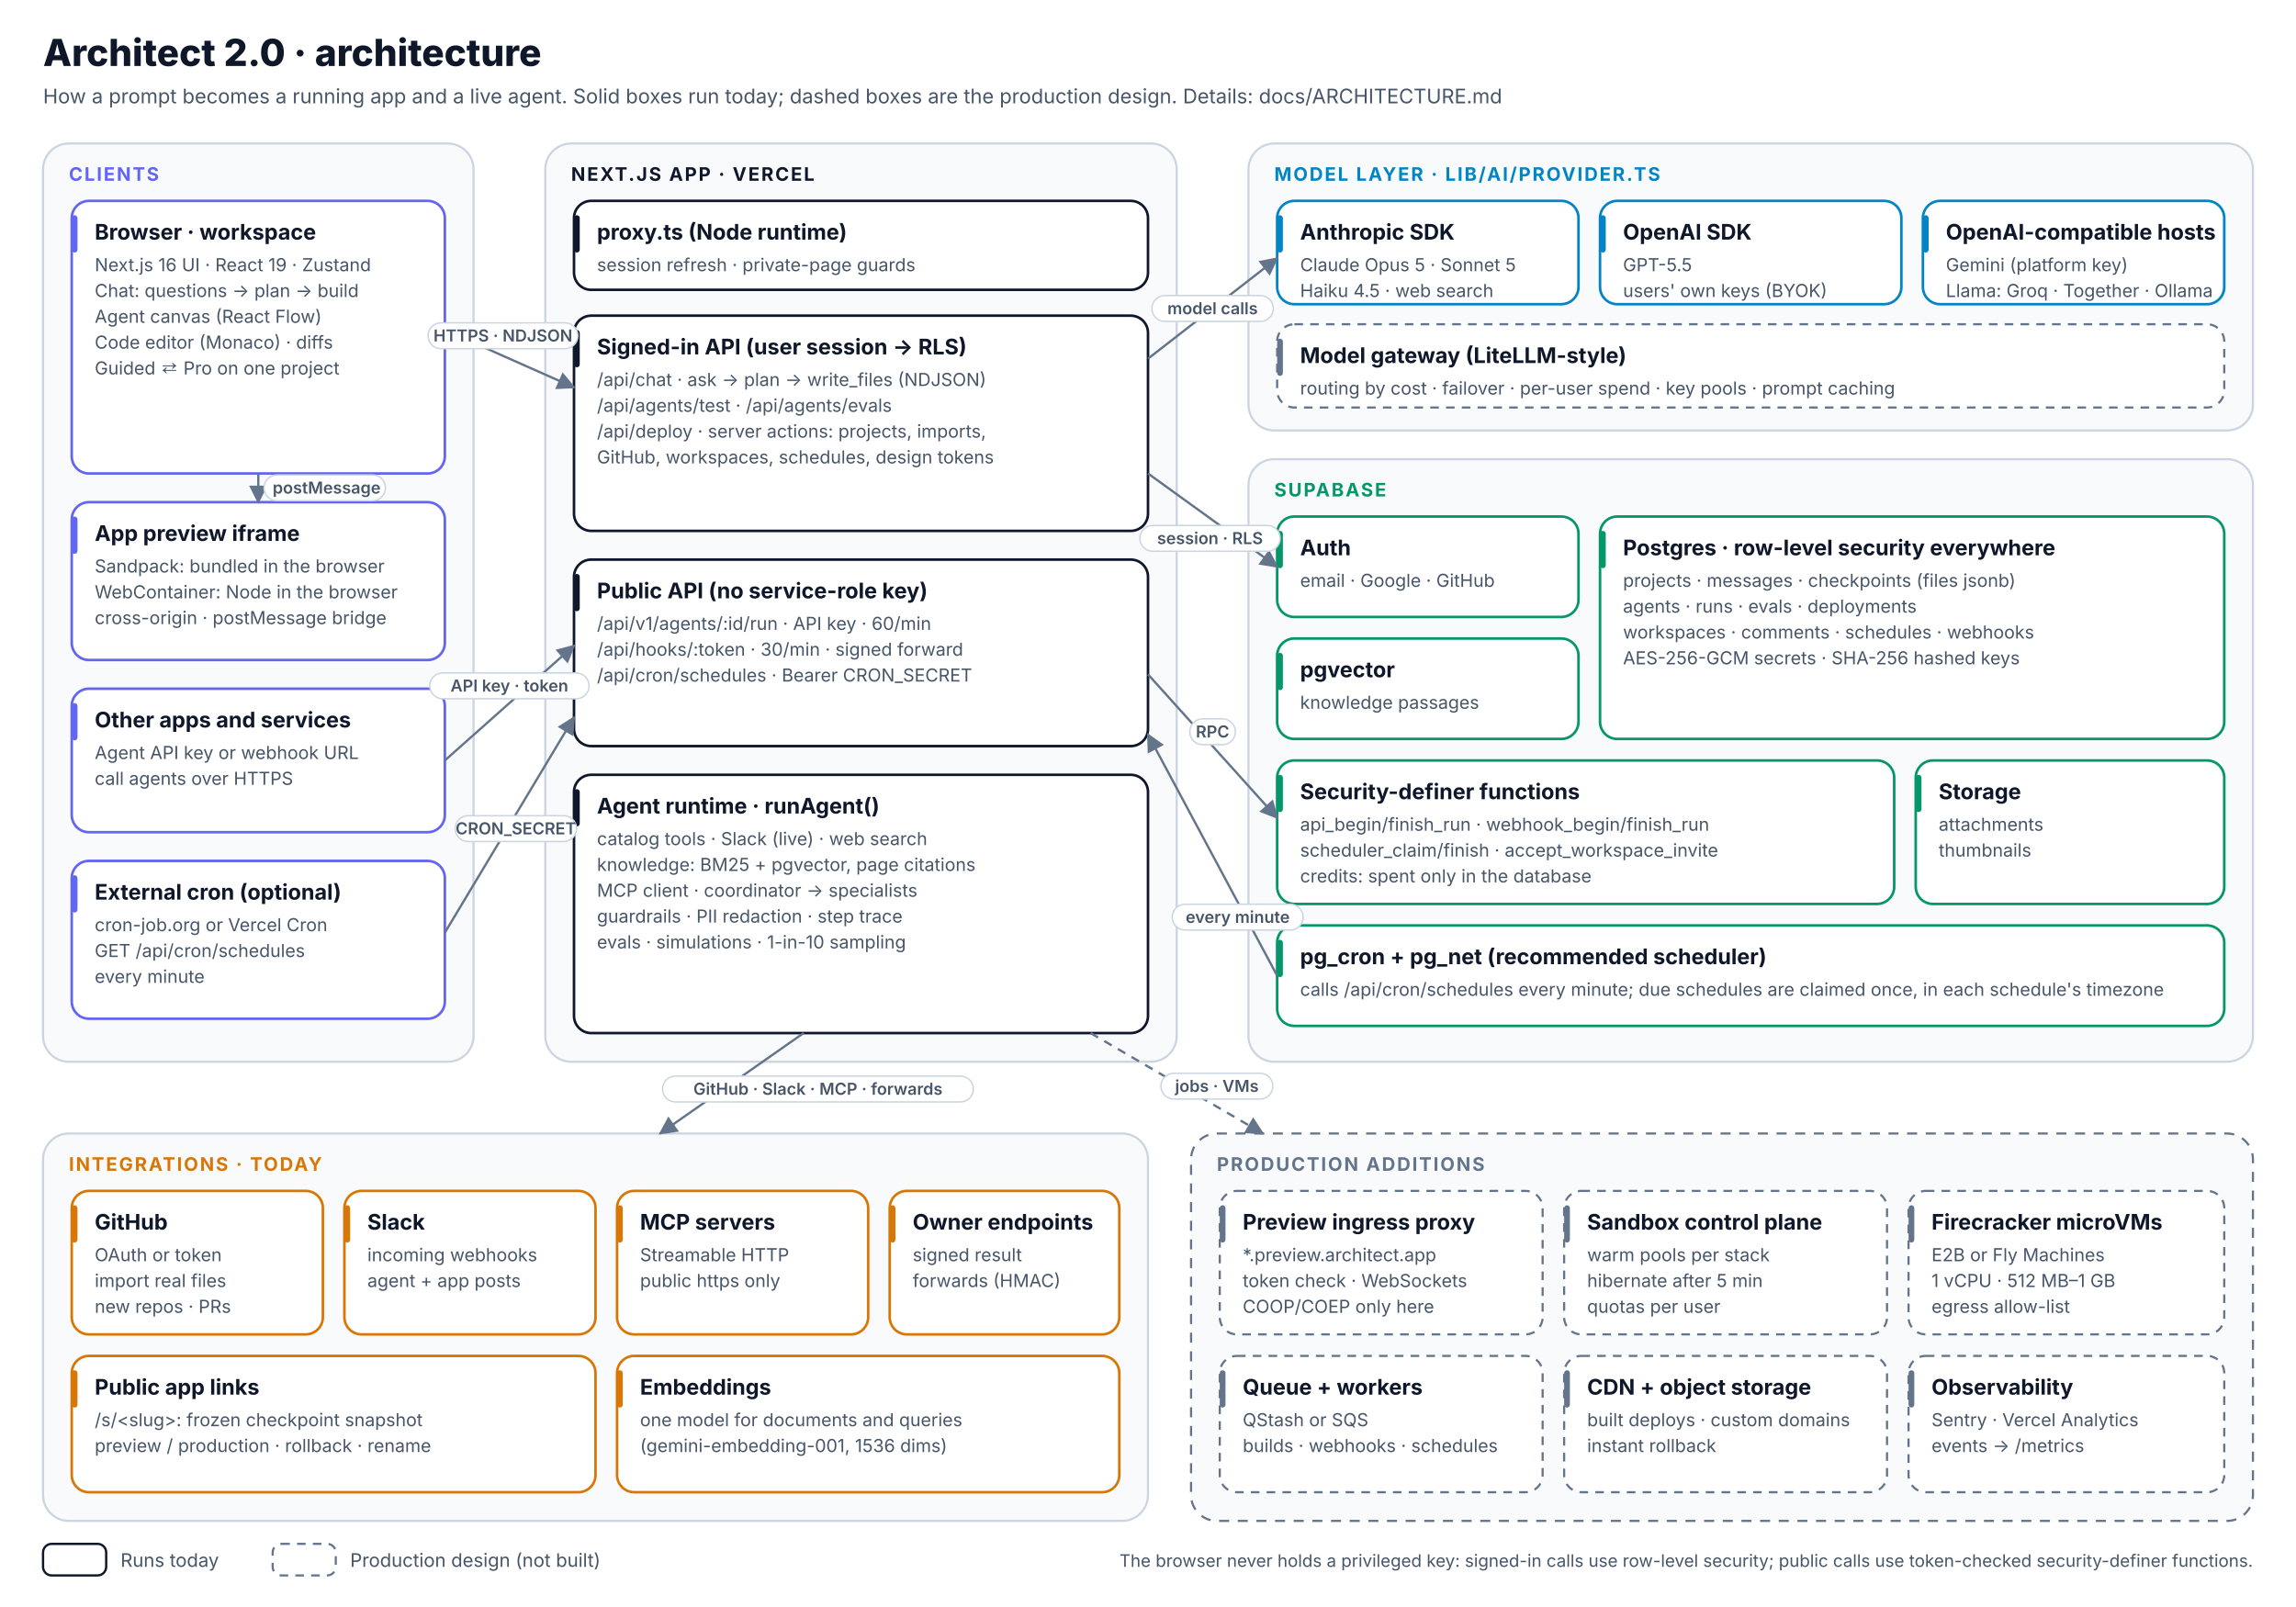
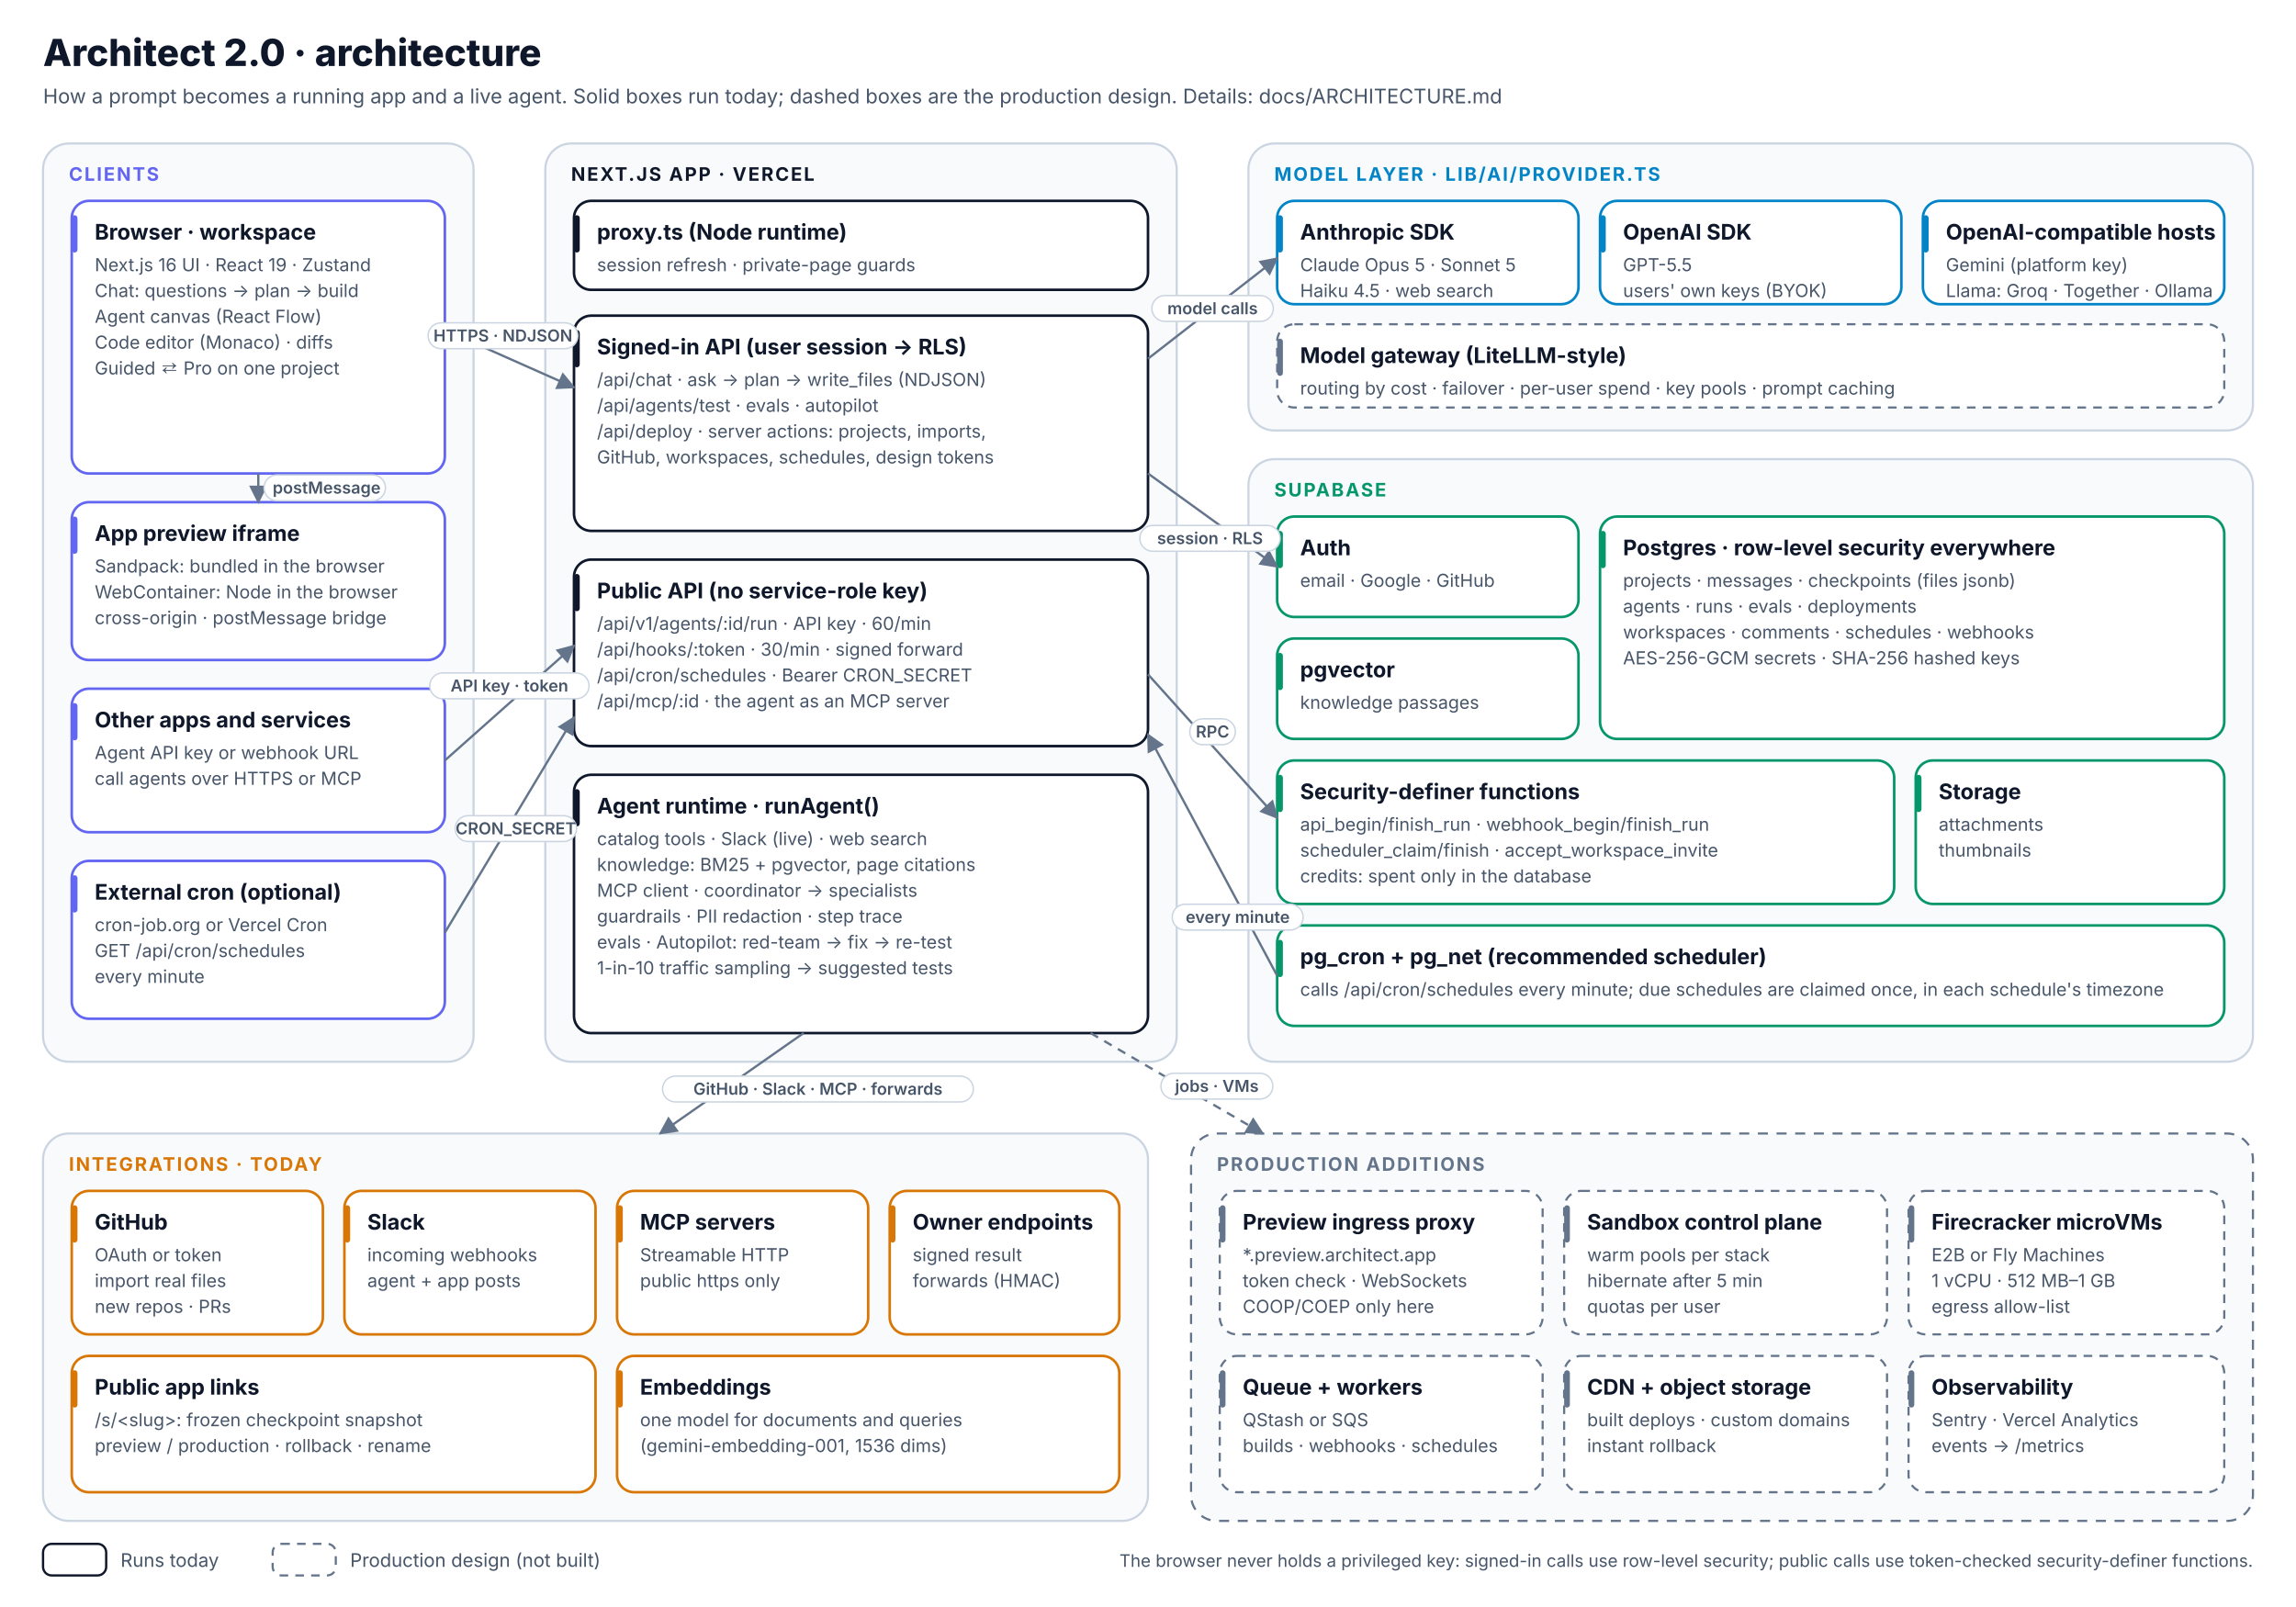
<svg xmlns="http://www.w3.org/2000/svg" viewBox="0 0 1600 1120" width="1600" height="1120" font-family="Inter, 'Segoe UI', Helvetica, Arial, sans-serif">
  <defs>
    <marker id="arrow" viewBox="0 0 10 10" refX="9" refY="5" markerWidth="8" markerHeight="8" orient="auto-start-reverse">
      <path d="M0,0 L10,5 L0,10 z" fill="#64748b" />
    </marker>
  </defs>
  <rect width="1600" height="1120" fill="#ffffff" />
  <text x="30" y="46" font-size="26" font-weight="800" fill="#0f172a">Architect 2.0 · architecture</text>
  <text x="30" y="72" font-size="14" fill="#475569">How a prompt becomes a running app and a live agent. Solid boxes run today; dashed boxes are the production design. Details: docs/ARCHITECTURE.md</text>
  <rect x="30" y="100" width="300" height="640" rx="18" fill="#f8fafc" stroke="#cbd5e1" stroke-width="1.5" />
  <text x="48" y="126" font-size="13" font-weight="700" letter-spacing="1.2" fill="#6366f1">CLIENTS</text>
  <rect x="50" y="140" width="260" height="190" rx="12" fill="#ffffff" stroke="#6366f1" stroke-width="1.8" />
  <rect x="50" y="150" width="4" height="26" rx="2" fill="#6366f1" />
  <text x="66" y="167" font-size="15" font-weight="700" fill="#0f172a">Browser · workspace</text>
  <text x="66" y="189" font-size="12.5" fill="#475569">Next.js 16 UI · React 19 · Zustand</text>
  <text x="66" y="207" font-size="12.5" fill="#475569">Chat: questions → plan → build</text>
  <text x="66" y="225" font-size="12.5" fill="#475569">Agent canvas (React Flow)</text>
  <text x="66" y="243" font-size="12.5" fill="#475569">Code editor (Monaco) · diffs</text>
  <text x="66" y="261" font-size="12.5" fill="#475569">Guided ⇄ Pro on one project</text>
  <rect x="50" y="350" width="260" height="110" rx="12" fill="#ffffff" stroke="#6366f1" stroke-width="1.8" />
  <rect x="50" y="360" width="4" height="26" rx="2" fill="#6366f1" />
  <text x="66" y="377" font-size="15" font-weight="700" fill="#0f172a">App preview iframe</text>
  <text x="66" y="399" font-size="12.5" fill="#475569">Sandpack: bundled in the browser</text>
  <text x="66" y="417" font-size="12.5" fill="#475569">WebContainer: Node in the browser</text>
  <text x="66" y="435" font-size="12.5" fill="#475569">cross-origin · postMessage bridge</text>
  <rect x="50" y="480" width="260" height="100" rx="12" fill="#ffffff" stroke="#6366f1" stroke-width="1.8" />
  <rect x="50" y="490" width="4" height="26" rx="2" fill="#6366f1" />
  <text x="66" y="507" font-size="15" font-weight="700" fill="#0f172a">Other apps and services</text>
  <text x="66" y="529" font-size="12.5" fill="#475569">Agent API key or webhook URL</text>
-   <text x="66" y="547" font-size="12.5" fill="#475569">call agents over HTTPS</text>
+   <text x="66" y="547" font-size="12.5" fill="#475569">call agents over HTTPS or MCP</text>
  <rect x="50" y="600" width="260" height="110" rx="12" fill="#ffffff" stroke="#6366f1" stroke-width="1.8" />
  <rect x="50" y="610" width="4" height="26" rx="2" fill="#6366f1" />
  <text x="66" y="627" font-size="15" font-weight="700" fill="#0f172a">External cron (optional)</text>
  <text x="66" y="649" font-size="12.5" fill="#475569">cron-job.org or Vercel Cron</text>
  <text x="66" y="667" font-size="12.5" fill="#475569">GET /api/cron/schedules</text>
  <text x="66" y="685" font-size="12.5" fill="#475569">every minute</text>
  <rect x="380" y="100" width="440" height="640" rx="18" fill="#f8fafc" stroke="#cbd5e1" stroke-width="1.5" />
  <text x="398" y="126" font-size="13" font-weight="700" letter-spacing="1.2" fill="#0f172a">NEXT.JS APP · VERCEL</text>
  <rect x="400" y="140" width="400" height="62" rx="12" fill="#ffffff" stroke="#0f172a" stroke-width="1.8" />
  <rect x="400" y="150" width="4" height="26" rx="2" fill="#0f172a" />
  <text x="416" y="167" font-size="15" font-weight="700" fill="#0f172a">proxy.ts (Node runtime)</text>
  <text x="416" y="189" font-size="12.5" fill="#475569">session refresh · private-page guards</text>
  <rect x="400" y="220" width="400" height="150" rx="12" fill="#ffffff" stroke="#0f172a" stroke-width="1.8" />
  <rect x="400" y="230" width="4" height="26" rx="2" fill="#0f172a" />
  <text x="416" y="247" font-size="15" font-weight="700" fill="#0f172a">Signed-in API (user session → RLS)</text>
  <text x="416" y="269" font-size="12.5" fill="#475569">/api/chat · ask → plan → write_files (NDJSON)</text>
-   <text x="416" y="287" font-size="12.5" fill="#475569">/api/agents/test · /api/agents/evals</text>
+   <text x="416" y="287" font-size="12.5" fill="#475569">/api/agents/test · evals · autopilot</text>
  <text x="416" y="305" font-size="12.5" fill="#475569">/api/deploy · server actions: projects, imports,</text>
  <text x="416" y="323" font-size="12.5" fill="#475569">GitHub, workspaces, schedules, design tokens</text>
  <rect x="400" y="390" width="400" height="130" rx="12" fill="#ffffff" stroke="#0f172a" stroke-width="1.8" />
  <rect x="400" y="400" width="4" height="26" rx="2" fill="#0f172a" />
  <text x="416" y="417" font-size="15" font-weight="700" fill="#0f172a">Public API (no service-role key)</text>
  <text x="416" y="439" font-size="12.5" fill="#475569">/api/v1/agents/:id/run · API key · 60/min</text>
  <text x="416" y="457" font-size="12.5" fill="#475569">/api/hooks/:token · 30/min · signed forward</text>
  <text x="416" y="475" font-size="12.5" fill="#475569">/api/cron/schedules · Bearer CRON_SECRET</text>
+   <text x="416" y="493" font-size="12.5" fill="#475569">/api/mcp/:id · the agent as an MCP server</text>
  <rect x="400" y="540" width="400" height="180" rx="12" fill="#ffffff" stroke="#0f172a" stroke-width="1.8" />
  <rect x="400" y="550" width="4" height="26" rx="2" fill="#0f172a" />
  <text x="416" y="567" font-size="15" font-weight="700" fill="#0f172a">Agent runtime · runAgent()</text>
  <text x="416" y="589" font-size="12.5" fill="#475569">catalog tools · Slack (live) · web search</text>
  <text x="416" y="607" font-size="12.5" fill="#475569">knowledge: BM25 + pgvector, page citations</text>
  <text x="416" y="625" font-size="12.5" fill="#475569">MCP client · coordinator → specialists</text>
  <text x="416" y="643" font-size="12.5" fill="#475569">guardrails · PII redaction · step trace</text>
-   <text x="416" y="661" font-size="12.5" fill="#475569">evals · simulations · 1-in-10 sampling</text>
+   <text x="416" y="661" font-size="12.5" fill="#475569">evals · Autopilot: red-team → fix → re-test</text>
+   <text x="416" y="679" font-size="12.5" fill="#475569">1-in-10 traffic sampling → suggested tests</text>
  <rect x="870" y="100" width="700" height="200" rx="18" fill="#f8fafc" stroke="#cbd5e1" stroke-width="1.5" />
  <text x="888" y="126" font-size="13" font-weight="700" letter-spacing="1.2" fill="#0284c7">MODEL LAYER · LIB/AI/PROVIDER.TS</text>
  <rect x="890" y="140" width="210" height="72" rx="12" fill="#ffffff" stroke="#0284c7" stroke-width="1.8" />
  <rect x="890" y="150" width="4" height="26" rx="2" fill="#0284c7" />
  <text x="906" y="167" font-size="15" font-weight="700" fill="#0f172a">Anthropic SDK</text>
  <text x="906" y="189" font-size="12.5" fill="#475569">Claude Opus 5 · Sonnet 5</text>
  <text x="906" y="207" font-size="12.5" fill="#475569">Haiku 4.5 · web search</text>
  <rect x="1115" y="140" width="210" height="72" rx="12" fill="#ffffff" stroke="#0284c7" stroke-width="1.8" />
  <rect x="1115" y="150" width="4" height="26" rx="2" fill="#0284c7" />
  <text x="1131" y="167" font-size="15" font-weight="700" fill="#0f172a">OpenAI SDK</text>
  <text x="1131" y="189" font-size="12.5" fill="#475569">GPT-5.5</text>
  <text x="1131" y="207" font-size="12.5" fill="#475569">users' own keys (BYOK)</text>
  <rect x="1340" y="140" width="210" height="72" rx="12" fill="#ffffff" stroke="#0284c7" stroke-width="1.8" />
  <rect x="1340" y="150" width="4" height="26" rx="2" fill="#0284c7" />
  <text x="1356" y="167" font-size="15" font-weight="700" fill="#0f172a">OpenAI-compatible hosts</text>
  <text x="1356" y="189" font-size="12.5" fill="#475569">Gemini (platform key)</text>
  <text x="1356" y="207" font-size="12.5" fill="#475569">Llama: Groq · Together · Ollama</text>
  <rect x="890" y="226" width="660" height="58" rx="12" fill="#ffffff" stroke="#64748b" stroke-width="1.5" stroke-dasharray="6 5" />
  <rect x="890" y="236" width="4" height="26" rx="2" fill="#64748b" />
  <text x="906" y="253" font-size="15" font-weight="700" fill="#0f172a">Model gateway (LiteLLM-style)</text>
  <text x="906" y="275" font-size="12.5" fill="#475569">routing by cost · failover · per-user spend · key pools · prompt caching</text>
  <rect x="870" y="320" width="700" height="420" rx="18" fill="#f8fafc" stroke="#cbd5e1" stroke-width="1.5" />
  <text x="888" y="346" font-size="13" font-weight="700" letter-spacing="1.2" fill="#059669">SUPABASE</text>
  <rect x="890" y="360" width="210" height="70" rx="12" fill="#ffffff" stroke="#059669" stroke-width="1.8" />
  <rect x="890" y="370" width="4" height="26" rx="2" fill="#059669" />
  <text x="906" y="387" font-size="15" font-weight="700" fill="#0f172a">Auth</text>
  <text x="906" y="409" font-size="12.5" fill="#475569">email · Google · GitHub</text>
  <rect x="890" y="445" width="210" height="70" rx="12" fill="#ffffff" stroke="#059669" stroke-width="1.8" />
  <rect x="890" y="455" width="4" height="26" rx="2" fill="#059669" />
  <text x="906" y="472" font-size="15" font-weight="700" fill="#0f172a">pgvector</text>
  <text x="906" y="494" font-size="12.5" fill="#475569">knowledge passages</text>
  <rect x="1115" y="360" width="435" height="155" rx="12" fill="#ffffff" stroke="#059669" stroke-width="1.8" />
  <rect x="1115" y="370" width="4" height="26" rx="2" fill="#059669" />
  <text x="1131" y="387" font-size="15" font-weight="700" fill="#0f172a">Postgres · row-level security everywhere</text>
  <text x="1131" y="409" font-size="12.5" fill="#475569">projects · messages · checkpoints (files jsonb)</text>
  <text x="1131" y="427" font-size="12.5" fill="#475569">agents · runs · evals · deployments</text>
  <text x="1131" y="445" font-size="12.5" fill="#475569">workspaces · comments · schedules · webhooks</text>
  <text x="1131" y="463" font-size="12.5" fill="#475569">AES-256-GCM secrets · SHA-256 hashed keys</text>
  <rect x="890" y="530" width="430" height="100" rx="12" fill="#ffffff" stroke="#059669" stroke-width="1.8" />
  <rect x="890" y="540" width="4" height="26" rx="2" fill="#059669" />
  <text x="906" y="557" font-size="15" font-weight="700" fill="#0f172a">Security-definer functions</text>
  <text x="906" y="579" font-size="12.5" fill="#475569">api_begin/finish_run · webhook_begin/finish_run</text>
  <text x="906" y="597" font-size="12.5" fill="#475569">scheduler_claim/finish · accept_workspace_invite</text>
  <text x="906" y="615" font-size="12.5" fill="#475569">credits: spent only in the database</text>
  <rect x="1335" y="530" width="215" height="100" rx="12" fill="#ffffff" stroke="#059669" stroke-width="1.8" />
  <rect x="1335" y="540" width="4" height="26" rx="2" fill="#059669" />
  <text x="1351" y="557" font-size="15" font-weight="700" fill="#0f172a">Storage</text>
  <text x="1351" y="579" font-size="12.5" fill="#475569">attachments</text>
  <text x="1351" y="597" font-size="12.5" fill="#475569">thumbnails</text>
  <rect x="890" y="645" width="660" height="70" rx="12" fill="#ffffff" stroke="#059669" stroke-width="1.8" />
  <rect x="890" y="655" width="4" height="26" rx="2" fill="#059669" />
  <text x="906" y="672" font-size="15" font-weight="700" fill="#0f172a">pg_cron + pg_net (recommended scheduler)</text>
  <text x="906" y="694" font-size="12.5" fill="#475569">calls /api/cron/schedules every minute; due schedules are claimed once, in each schedule's timezone</text>
  <rect x="30" y="790" width="770" height="270" rx="18" fill="#f8fafc" stroke="#cbd5e1" stroke-width="1.5" />
  <text x="48" y="816" font-size="13" font-weight="700" letter-spacing="1.2" fill="#d97706">INTEGRATIONS · TODAY</text>
  <rect x="50" y="830" width="175" height="100" rx="12" fill="#ffffff" stroke="#d97706" stroke-width="1.8" />
  <rect x="50" y="840" width="4" height="26" rx="2" fill="#d97706" />
  <text x="66" y="857" font-size="15" font-weight="700" fill="#0f172a">GitHub</text>
  <text x="66" y="879" font-size="12.5" fill="#475569">OAuth or token</text>
  <text x="66" y="897" font-size="12.5" fill="#475569">import real files</text>
  <text x="66" y="915" font-size="12.5" fill="#475569">new repos · PRs</text>
  <rect x="240" y="830" width="175" height="100" rx="12" fill="#ffffff" stroke="#d97706" stroke-width="1.8" />
  <rect x="240" y="840" width="4" height="26" rx="2" fill="#d97706" />
  <text x="256" y="857" font-size="15" font-weight="700" fill="#0f172a">Slack</text>
  <text x="256" y="879" font-size="12.5" fill="#475569">incoming webhooks</text>
  <text x="256" y="897" font-size="12.5" fill="#475569">agent + app posts</text>
  <rect x="430" y="830" width="175" height="100" rx="12" fill="#ffffff" stroke="#d97706" stroke-width="1.8" />
  <rect x="430" y="840" width="4" height="26" rx="2" fill="#d97706" />
  <text x="446" y="857" font-size="15" font-weight="700" fill="#0f172a">MCP servers</text>
  <text x="446" y="879" font-size="12.5" fill="#475569">Streamable HTTP</text>
  <text x="446" y="897" font-size="12.5" fill="#475569">public https only</text>
  <rect x="620" y="830" width="160" height="100" rx="12" fill="#ffffff" stroke="#d97706" stroke-width="1.8" />
  <rect x="620" y="840" width="4" height="26" rx="2" fill="#d97706" />
  <text x="636" y="857" font-size="15" font-weight="700" fill="#0f172a">Owner endpoints</text>
  <text x="636" y="879" font-size="12.5" fill="#475569">signed result</text>
  <text x="636" y="897" font-size="12.5" fill="#475569">forwards (HMAC)</text>
  <rect x="50" y="945" width="365" height="95" rx="12" fill="#ffffff" stroke="#d97706" stroke-width="1.8" />
  <rect x="50" y="955" width="4" height="26" rx="2" fill="#d97706" />
  <text x="66" y="972" font-size="15" font-weight="700" fill="#0f172a">Public app links</text>
  <text x="66" y="994" font-size="12.5" fill="#475569">/s/&lt;slug&gt;: frozen checkpoint snapshot</text>
  <text x="66" y="1012" font-size="12.5" fill="#475569">preview / production · rollback · rename</text>
  <rect x="430" y="945" width="350" height="95" rx="12" fill="#ffffff" stroke="#d97706" stroke-width="1.8" />
  <rect x="430" y="955" width="4" height="26" rx="2" fill="#d97706" />
  <text x="446" y="972" font-size="15" font-weight="700" fill="#0f172a">Embeddings</text>
  <text x="446" y="994" font-size="12.5" fill="#475569">one model for documents and queries</text>
  <text x="446" y="1012" font-size="12.5" fill="#475569">(gemini-embedding-001, 1536 dims)</text>
  <rect x="830" y="790" width="740" height="270" rx="18" fill="#f8fafc" stroke="#64748b" stroke-width="1.5" stroke-dasharray="7 6" />
  <text x="848" y="816" font-size="13" font-weight="700" letter-spacing="1.2" fill="#64748b">PRODUCTION ADDITIONS</text>
  <rect x="850" y="830" width="225" height="100" rx="12" fill="#ffffff" stroke="#64748b" stroke-width="1.5" stroke-dasharray="6 5" />
  <rect x="850" y="840" width="4" height="26" rx="2" fill="#64748b" />
  <text x="866" y="857" font-size="15" font-weight="700" fill="#0f172a">Preview ingress proxy</text>
  <text x="866" y="879" font-size="12.5" fill="#475569">*.preview.architect.app</text>
  <text x="866" y="897" font-size="12.5" fill="#475569">token check · WebSockets</text>
  <text x="866" y="915" font-size="12.5" fill="#475569">COOP/COEP only here</text>
  <rect x="1090" y="830" width="225" height="100" rx="12" fill="#ffffff" stroke="#64748b" stroke-width="1.5" stroke-dasharray="6 5" />
  <rect x="1090" y="840" width="4" height="26" rx="2" fill="#64748b" />
  <text x="1106" y="857" font-size="15" font-weight="700" fill="#0f172a">Sandbox control plane</text>
  <text x="1106" y="879" font-size="12.5" fill="#475569">warm pools per stack</text>
  <text x="1106" y="897" font-size="12.5" fill="#475569">hibernate after 5 min</text>
  <text x="1106" y="915" font-size="12.5" fill="#475569">quotas per user</text>
  <rect x="1330" y="830" width="220" height="100" rx="12" fill="#ffffff" stroke="#64748b" stroke-width="1.5" stroke-dasharray="6 5" />
  <rect x="1330" y="840" width="4" height="26" rx="2" fill="#64748b" />
  <text x="1346" y="857" font-size="15" font-weight="700" fill="#0f172a">Firecracker microVMs</text>
  <text x="1346" y="879" font-size="12.5" fill="#475569">E2B or Fly Machines</text>
  <text x="1346" y="897" font-size="12.5" fill="#475569">1 vCPU · 512 MB–1 GB</text>
  <text x="1346" y="915" font-size="12.5" fill="#475569">egress allow-list</text>
  <rect x="850" y="945" width="225" height="95" rx="12" fill="#ffffff" stroke="#64748b" stroke-width="1.5" stroke-dasharray="6 5" />
  <rect x="850" y="955" width="4" height="26" rx="2" fill="#64748b" />
  <text x="866" y="972" font-size="15" font-weight="700" fill="#0f172a">Queue + workers</text>
  <text x="866" y="994" font-size="12.5" fill="#475569">QStash or SQS</text>
  <text x="866" y="1012" font-size="12.5" fill="#475569">builds · webhooks · schedules</text>
  <rect x="1090" y="945" width="225" height="95" rx="12" fill="#ffffff" stroke="#64748b" stroke-width="1.5" stroke-dasharray="6 5" />
  <rect x="1090" y="955" width="4" height="26" rx="2" fill="#64748b" />
  <text x="1106" y="972" font-size="15" font-weight="700" fill="#0f172a">CDN + object storage</text>
  <text x="1106" y="994" font-size="12.5" fill="#475569">built deploys · custom domains</text>
  <text x="1106" y="1012" font-size="12.5" fill="#475569">instant rollback</text>
  <rect x="1330" y="945" width="220" height="95" rx="12" fill="#ffffff" stroke="#64748b" stroke-width="1.5" stroke-dasharray="6 5" />
  <rect x="1330" y="955" width="4" height="26" rx="2" fill="#64748b" />
  <text x="1346" y="972" font-size="15" font-weight="700" fill="#0f172a">Observability</text>
  <text x="1346" y="994" font-size="12.5" fill="#475569">Sentry · Vercel Analytics</text>
  <text x="1346" y="1012" font-size="12.5" fill="#475569">events → /metrics</text>
  <path d="M310,230 L400,270" fill="none" stroke="#64748b" stroke-width="1.6" marker-end="url(#arrow)" />
  <rect x="298.3" y="225" width="104.4" height="18" rx="9" fill="#ffffff" stroke="#cbd5e1" />
  <text x="350.5" y="238" font-size="11.5" font-weight="600" text-anchor="middle" fill="#475569">HTTPS · NDJSON</text>
  <path d="M180,330 L180,350" fill="none" stroke="#64748b" stroke-width="1.6" marker-end="url(#arrow)" />
  <rect x="184" y="331" width="84.6" height="18" rx="9" fill="#ffffff" stroke="#cbd5e1" />
  <text x="190" y="344" font-size="11.5" font-weight="600" text-anchor="start" fill="#475569">postMessage</text>
  <path d="M310,530 L400,450" fill="none" stroke="#64748b" stroke-width="1.6" marker-end="url(#arrow)" />
  <rect x="299.5" y="469" width="111" height="18" rx="9" fill="#ffffff" stroke="#cbd5e1" />
  <text x="355" y="482" font-size="11.5" font-weight="600" text-anchor="middle" fill="#475569">API key · token</text>
  <path d="M310,650 L400,500" fill="none" stroke="#64748b" stroke-width="1.6" marker-end="url(#arrow)" />
  <rect x="317.2" y="568.5" width="84.6" height="18" rx="9" fill="#ffffff" stroke="#cbd5e1" />
  <text x="359.5" y="581.5" font-size="11.5" font-weight="600" text-anchor="middle" fill="#475569">CRON_SECRET</text>
  <path d="M800,250 L890,180" fill="none" stroke="#64748b" stroke-width="1.6" marker-end="url(#arrow)" />
  <rect x="802.7" y="206" width="84.6" height="18" rx="9" fill="#ffffff" stroke="#cbd5e1" />
  <text x="845" y="219" font-size="11.5" font-weight="600" text-anchor="middle" fill="#475569">model calls</text>
  <path d="M800,330 L890,395" fill="none" stroke="#64748b" stroke-width="1.6" marker-end="url(#arrow)" />
  <rect x="794.3" y="366.2" width="97.8" height="18" rx="9" fill="#ffffff" stroke="#cbd5e1" />
  <text x="843.2" y="379.2" font-size="11.5" font-weight="600" text-anchor="middle" fill="#475569">session · RLS</text>
  <path d="M800,470 L890,570" fill="none" stroke="#64748b" stroke-width="1.6" marker-end="url(#arrow)" />
  <rect x="829.1" y="501" width="31.8" height="18" rx="9" fill="#ffffff" stroke="#cbd5e1" />
  <text x="845" y="514" font-size="11.5" font-weight="600" text-anchor="middle" fill="#475569">RPC</text>
  <path d="M890,680 L800,512" fill="none" stroke="#64748b" stroke-width="1.6" marker-end="url(#arrow)" />
  <rect x="816.9" y="630.2" width="91.2" height="18" rx="9" fill="#ffffff" stroke="#cbd5e1" />
  <text x="862.5" y="643.2" font-size="11.5" font-weight="600" text-anchor="middle" fill="#475569">every minute</text>
  <path d="M560,720 L460,790" fill="none" stroke="#64748b" stroke-width="1.6" marker-end="url(#arrow)" />
  <rect x="461.7" y="750" width="216.6" height="18" rx="9" fill="#ffffff" stroke="#cbd5e1" />
  <text x="570" y="763" font-size="11.5" font-weight="600" text-anchor="middle" fill="#475569">GitHub · Slack · MCP · forwards</text>
  <path d="M760,720 L880,790" fill="none" stroke="#64748b" stroke-width="1.6" stroke-dasharray="6 5" marker-end="url(#arrow)" />
  <rect x="809" y="748" width="78" height="18" rx="9" fill="#ffffff" stroke="#cbd5e1" />
  <text x="848" y="761" font-size="11.5" font-weight="600" text-anchor="middle" fill="#475569">jobs · VMs</text>
  <rect x="30" y="1076" width="44" height="22" rx="6" fill="#ffffff" stroke="#0f172a" stroke-width="1.6" />
  <text x="84" y="1092" font-size="13" fill="#475569">Runs today</text>
  <rect x="190" y="1076" width="44" height="22" rx="6" fill="#ffffff" stroke="#64748b" stroke-width="1.5" stroke-dasharray="6 5" />
  <text x="244" y="1092" font-size="13" fill="#475569">Production design (not built)</text>
  <text x="1570" y="1092" font-size="12" text-anchor="end" fill="#475569">The browser never holds a privileged key: signed-in calls use row-level security; public calls use token-checked security-definer functions.</text>
</svg>
